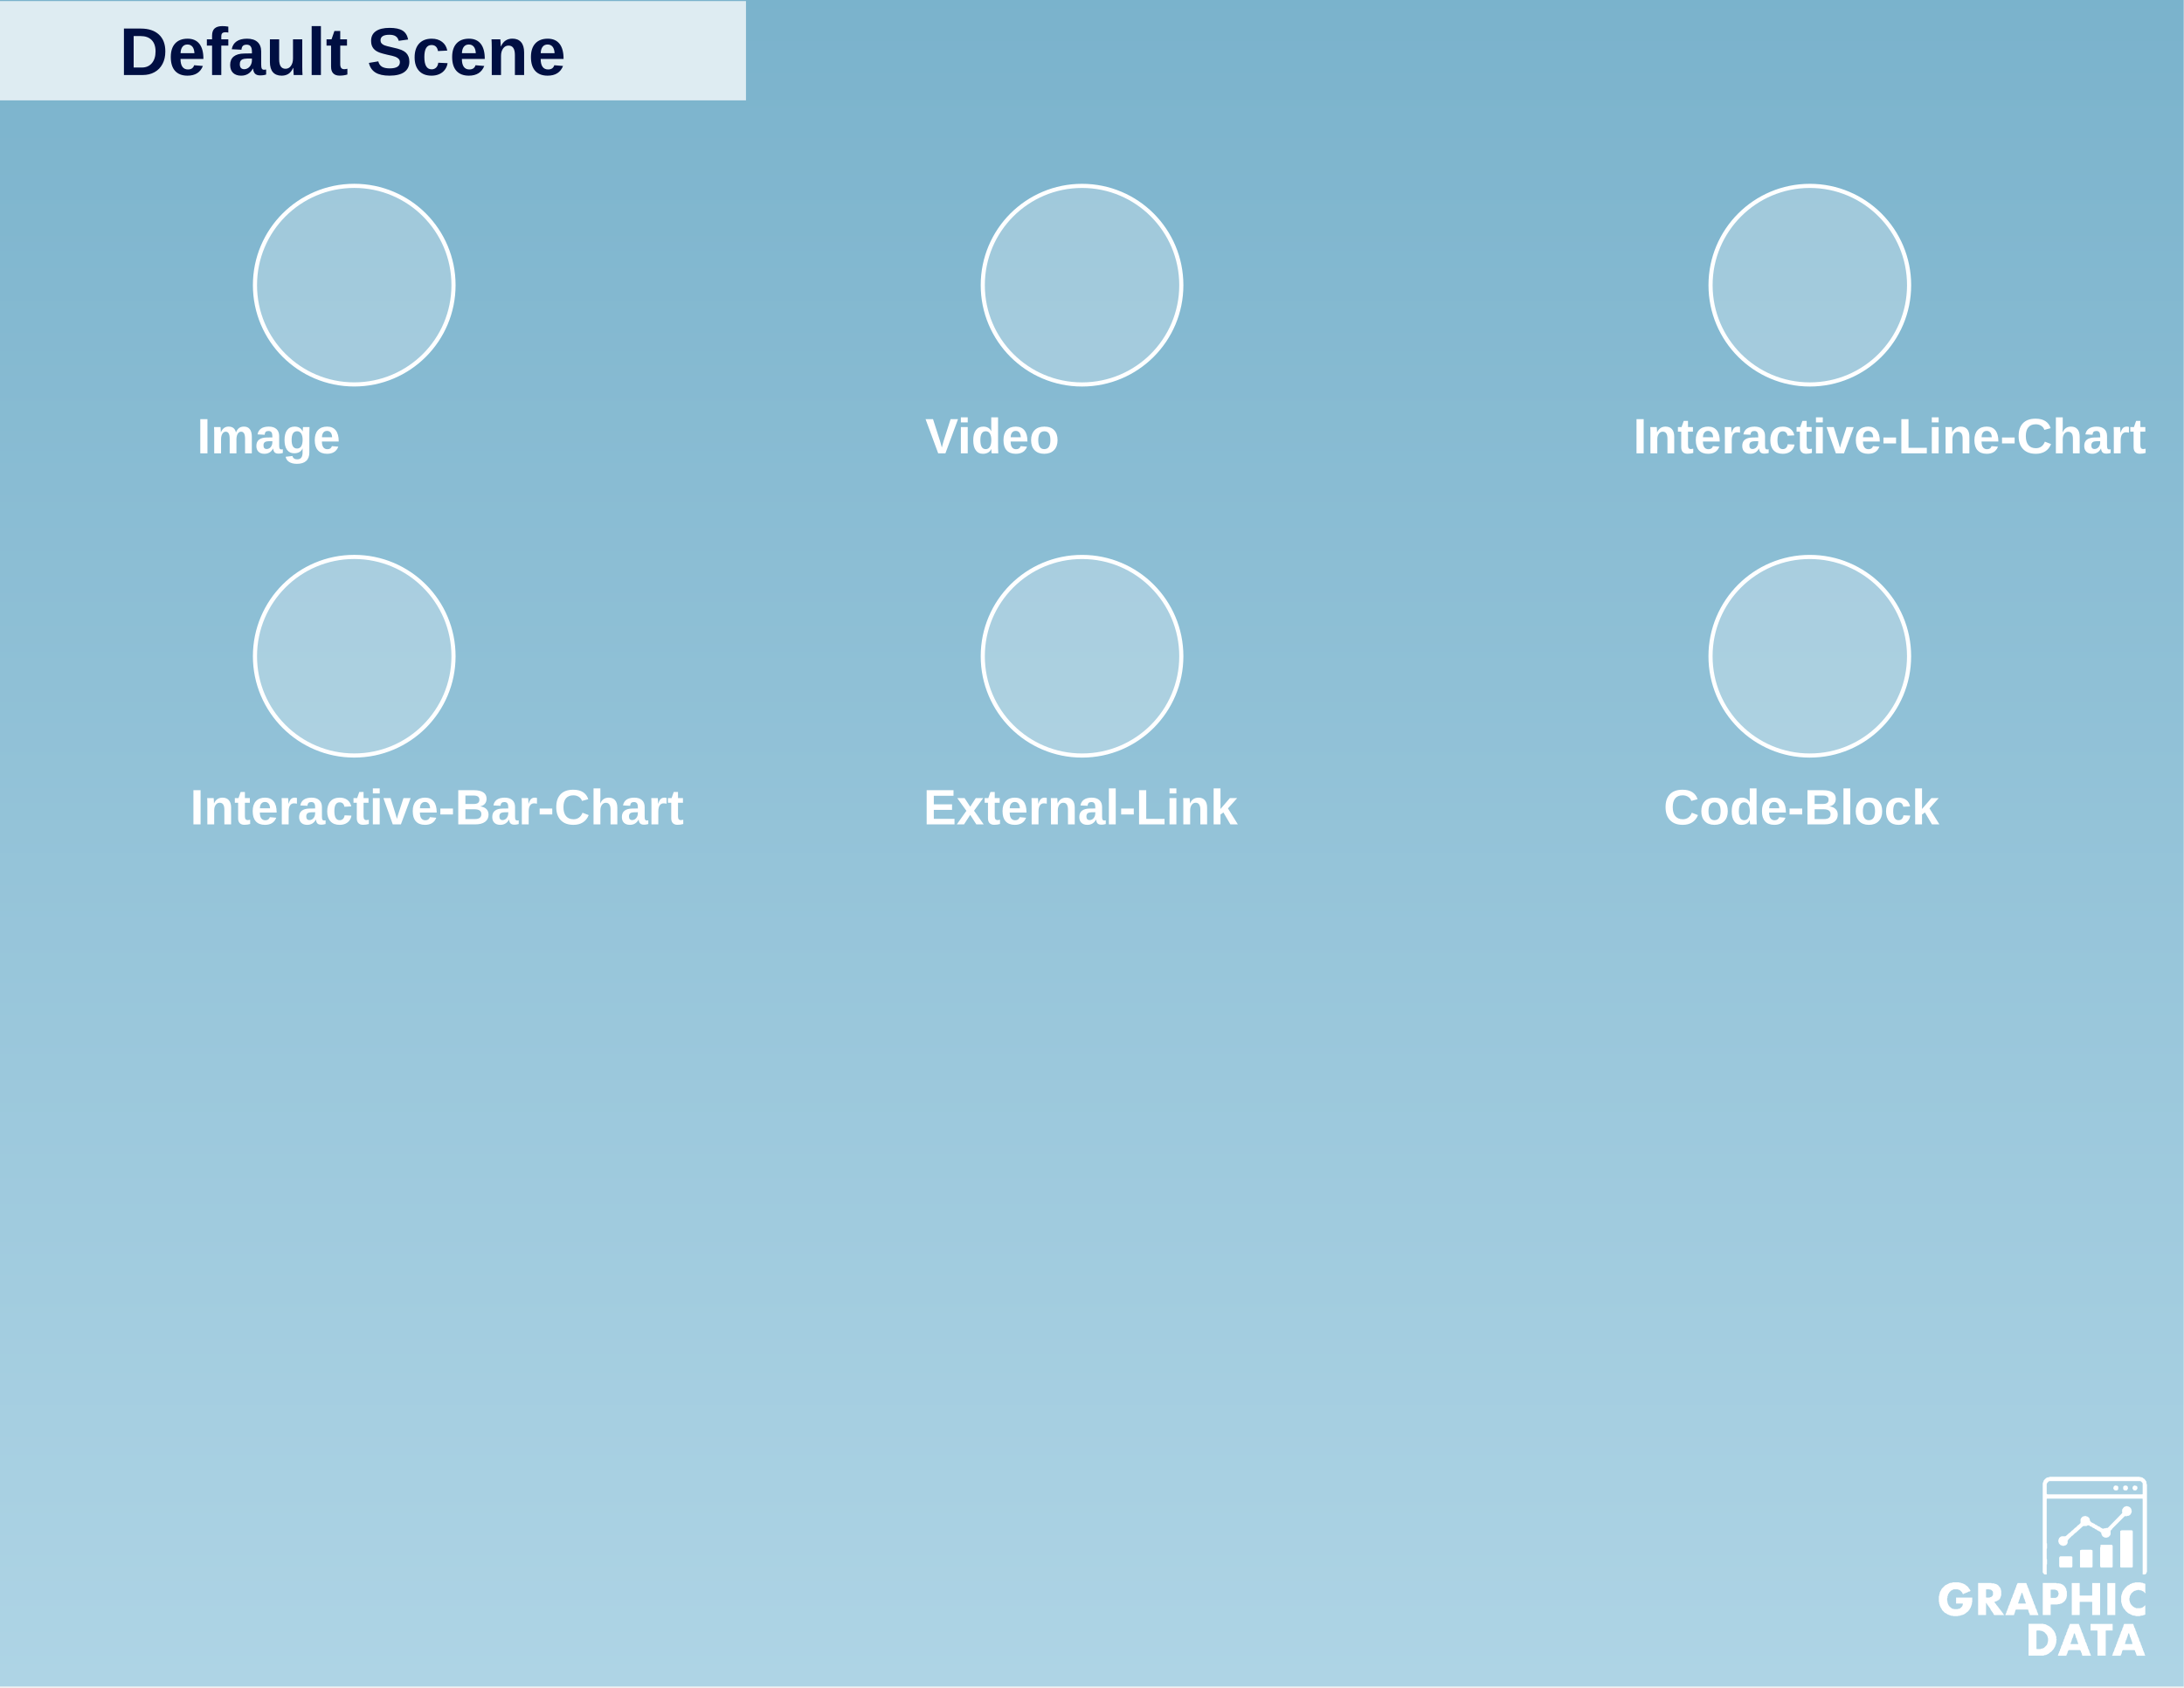
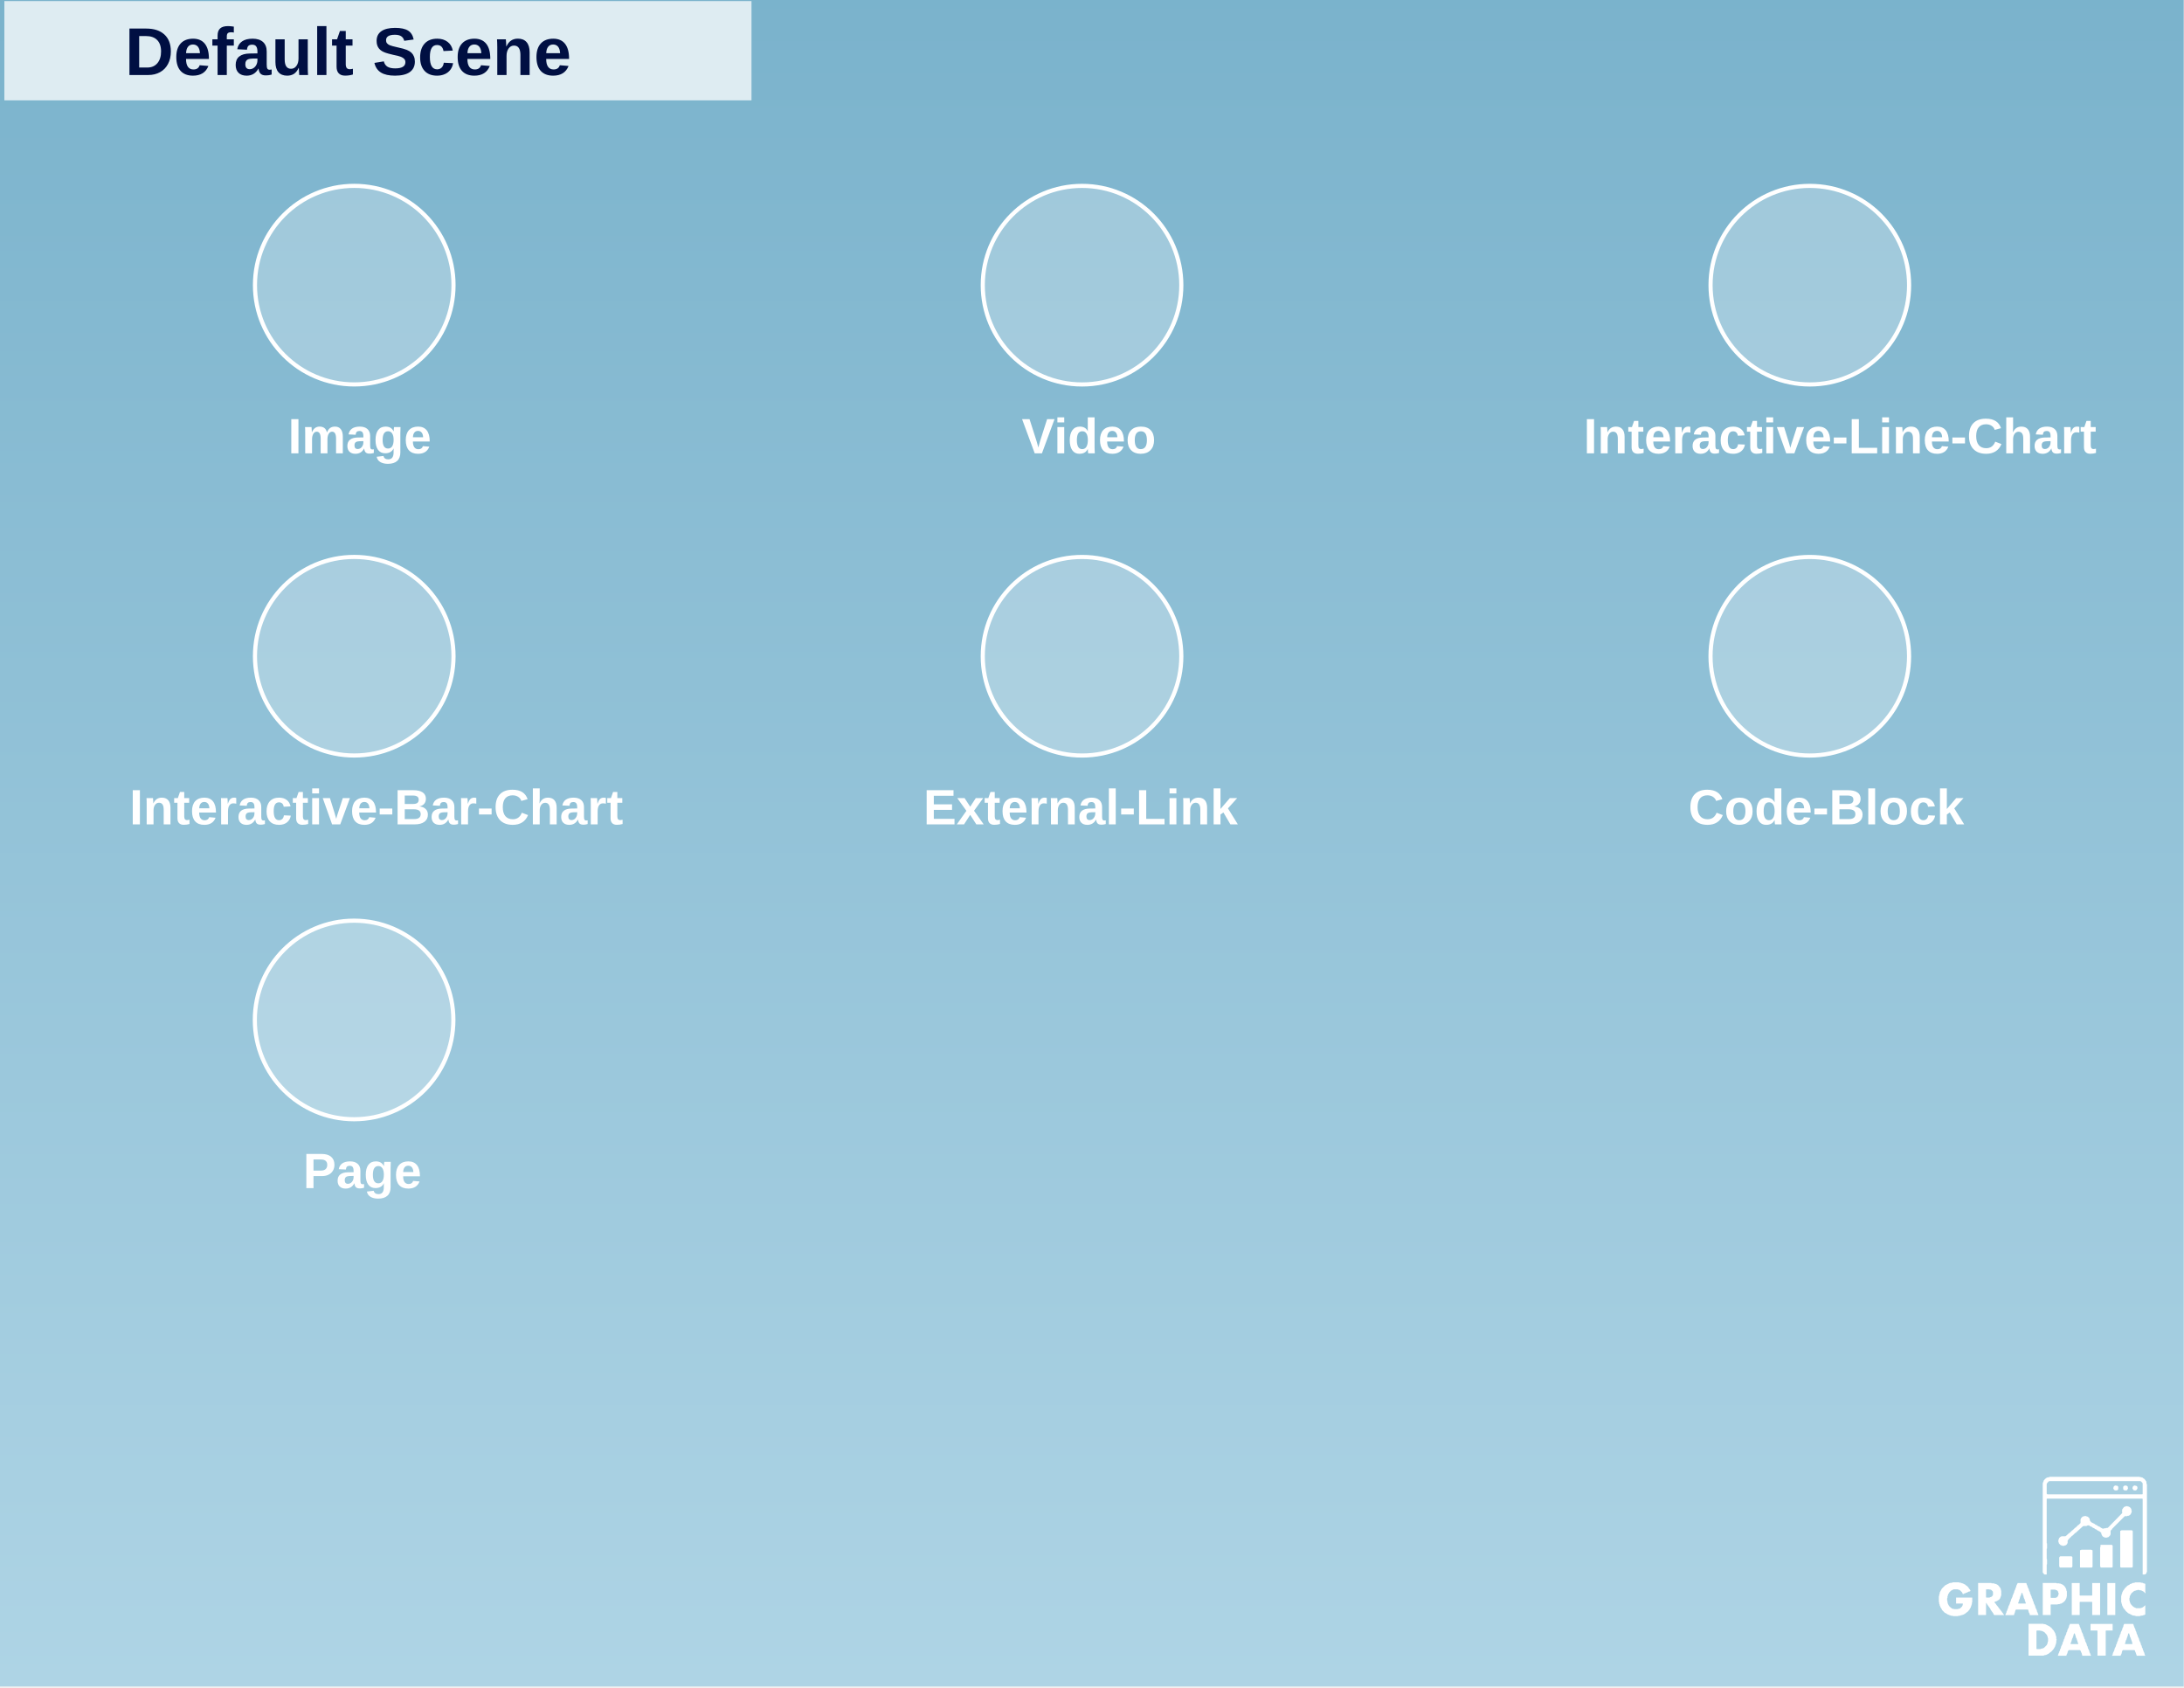
<svg xmlns="http://www.w3.org/2000/svg" id="Layer_1" version="1.1" viewBox="0 0 792 612">
-   <defs id="defs2">
-     <style id="style1">
+   <defs>
+     <style>
      .st0 {
        fill: #000f42;
        font-size: 24.48px;
      }

      .st0, .st1, .st2, .st3, .st4 {
        isolation: isolate;
      }

      .st0, .st4 {
        font-family: Arial-BoldMT, Arial;
        font-weight: 700;
      }

      .st5 {
        fill-rule: evenodd;
      }

      .st5, .st1, .st3, .st4 {
        fill: #fff;
      }

      .st1 {
        opacity: .75;
      }

      .st3 {
        opacity: .25;
      }

      .st6 {
        fill: none;
        stroke: #fff;
        stroke-miterlimit: 10;
        stroke-width: 1.5px;
      }

      .st7 {
        fill: url(#linear-gradient);
      }

      .st4 {
        font-size: 18px;
      }
    </style>
-     <linearGradient id="linear-gradient" x1="395.89" y1="-126.72" x2="395.89" y2="-927.45" gradientTransform="translate(0 -318) scale(1 -1)" gradientUnits="userSpaceOnUse">
-       <stop offset="0" stop-color="#6aa8c4" id="stop1" />
-       <stop offset="1" stop-color="#aed4e5" id="stop2" />
+     <linearGradient id="linear-gradient" x1="395.89" y1="1206.72" x2="395.89" y2="2007.45" gradientTransform="translate(0 -1398)" gradientUnits="userSpaceOnUse">
+       <stop offset="0" stop-color="#6aa8c4" />
+       <stop offset="1" stop-color="#aed4e5" />
    </linearGradient>
  </defs>
  <g id="background">
    <rect id="background_color" class="st7" x="-.11" y="-.5" width="792" height="612" />
-     <g id="title" transform="translate(-2)">
-       <rect id="title-text-background" class="st1" x="1.58" y="0.39" width="270.94" height="36" />
+     <g id="title">
+       <rect id="title-text-background" class="st1" x="1.58" y=".39" width="270.94" height="36" />
      <g id="title-text" class="st2">
-         <text class="st0" transform="translate(45.3,27.2)" id="text2">
-           <tspan x="0" y="0" id="tspan2">Default Scene</tspan>
-         </text>
+         <g class="st2">
+           <text class="st0" transform="translate(45.3 27.2)">
+             <tspan x="0" y="0">Default Scene</tspan>
+           </text>
+         </g>
      </g>
    </g>
    <g id="logo">
      <path id="path1" class="st5" d="M770.31,588.83l-.24.48-.12.6-.24.36-.12.6-.48.96-.12.6-.24.36-.12.6-.48.96-.12.6-.24.36-.12.6-.24.36-.12.6-.48.96-.12.6-.48.96-.12.6-.24.36h3.11l.36-.72.24-.96.24-.36h4.19l.24.24v.24l.24.36v.24l.12.12v.24l.12.12.12.48h3.11l-.24-.48-.12-.6-.24-.36v-.24l-.24-.36-.12-.6-.24-.36-.12-.6-.24-.36-.12-.6-.48-.96-.12-.6-.48-.96v-.24l-.36-.72-.12-.6-.24-.36-.12-.6-.48-.96v-.24l-.12-.12-.12-.48-.12-.12h-3.23.02,0ZM771.99,592.17l.12.12v.24l.12.12.24.96.24.36v.24l.12.12v.24l.12.12v.24l.12.12.24.96-.12.12h-2.51l-.12-.24.12-.12.24-.96.24-.36v-.24l.12-.12v-.24l.12-.12v-.24l.12-.12.24-.96.24-.24h0Z" />
-       <path id="path2-6" class="st5" d="M758.11,588.83v2.39h2.39l.12.12v8.97h2.99v-8.97l.12-.12h2.39v-2.39s-8.01,0-8.01,0Z" />
+       <path id="path2-6" class="st5" d="M758.11,588.83v2.39h2.39l.12.12v8.97h2.99v-8.97l.12-.12h2.39v-2.39h-8.01Z" />
      <path id="path3-1" class="st5" d="M750.58,588.83v.24l-.24.36-.12.6-.48.96-.12.6-.24.36-.12.6-.48.96-.12.6-.24.36-.12.6-.24.36-.12.6-.48.96-.12.6-.24.36-.12.6-.24.36v.24l-.24.36v.24l-.12.12-.12.48h3.11v-.24l.36-.72.12-.6.36-.48h4.07l.36.48v.24l.24.36.24.96h3.11v-.24l-.24-.36v-.24l-.24-.36-.12-.6-.48-.96-.12-.6-.24-.36-.12-.6-.48-.96-.12-.6-.24-.36-.12-.6-.24-.36-.12-.6-.48-.96-.12-.6-.24-.36v-.24l-.36-.72v-.24l-.24-.36v-.24h-3.35.02,0ZM752.25,592.17l.24.36v.24l.12.12.24.96.24.36v.24l.12.12v.24l.12.12v.24l.12.12v.24l.24.48-.12.12h-2.63l-.12-.12.12-.12v-.24l.12-.12v-.24l.12-.12.24-.96.24-.36v-.24l.12-.12.24-.96.24-.36h0Z" />
      <path id="path4-1" class="st5" d="M735.63,588.83v11.48h5.5l.12-.12.72-.12.96-.48.72-.6h.12l.96-1.08.6-1.08v-.24l.24-.48v-.36l.12-.12v-.84l.12-.12v-.24l-.12-.12v-.96l-.12-.12-.24-.96-.6-1.08-.48-.48v-.12l-.96-.84-1.67-.84h-.48l-.12-.12h-5.38v.04h-.01ZM738.62,591.22h1.2l.12.12h.48l.96.48.96,1.08.12.48.12.12v.36l.12.12v1.2l-.12.12v.36l-.12.12v.24l-.24.48-.96.96-.48.24h-.24l-.12.12h-.36l-.12.12h-1.32l-.12-.12v-6.46l.12-.12v-.02h0Z" />
      <path id="path5-5" class="st5" d="M764.21,574v11.6h2.87v-11.6h-2.87Z" />
      <path id="path6-6" class="st5" d="M751.3,574v11.6h2.87v-4.66l.12-.12h4.3l.12.12v4.66h2.87v-11.6h-2.87v4.42l-.12.12h-4.3l-.12-.12v-4.42h-2.87Z" />
      <path id="path7" class="st5" d="M740.78,574v11.6h2.87v-3.71l.12-.12h2.39l.12-.12h.6l.12-.12.6-.12.48-.36h.12l.72-.72.48-.96v-.36l.12-.12v-1.91l-.12-.12-.12-.72-.48-.84-.6-.6-.96-.48h-.36l-.12-.12h-.96l-.12-.12h-4.9v.02h0ZM743.65,576.51l.12-.12h1.55l.12.12.48.12.36.36.12.48.12.12v.6l-.12.12-.12.48-.36.36-.48.24h-1.67l-.12-.12v-2.75h0Z" />
      <path id="path8" class="st5" d="M731.69,574l-.48.96-.12.6-.24.36v.24l-.36.72-.12.6-.24.36v.24l-.24.36-.12.6-.48.96-.12.6-.24.36-.12.6-.48.96-.12.6-.24.36v.24l-.36.72v.24l-.36.72v.24h3.11v-.24l.12-.12v-.24l.12-.12.24-.96.24-.36h4.3l.12.12.24.96.24.36.12.6h3.11l-.12-.48-.12-.12v-.24l-.24-.36-.12-.6-.48-.96-.12-.6-.48-.96-.12-.6-.24-.36-.12-.6-.24-.36-.12-.6-.24-.36v-.24l-.24-.36-.12-.6-.24-.36-.12-.6-.48-.96v-.24l-.36-.72v-.24l-.12-.12h-3.11.03,0ZM733.24,577.47l.24.36v.24l.12.12v.24l.12.12.24.96.24.36v.24l.12.12v.24l.12.12v.24l.24.48-.12.12h-2.63l-.12-.12.24-.48v-.24l.12-.12v-.24l.12-.12v-.24l.12-.12.24-.96.24-.36.12-.6.24-.36h0Z" />
      <path id="path9" class="st5" d="M717.34,574v11.6h2.87v-4.3l.12-.12.24.48,1.2,1.67.12.36.96,1.32.12.36.24.24h3.59l-.48-.6v-.12l-.36-.36v-.12l-.36-.36v-.12l-.48-.48v-.12l-.36-.36v-.12l-.36-.36v-.12l-.48-.48v-.12l-.72-.84.72-.36h.24l.24-.24.48-.24.48-.6.12-.48.12-.12v-.24l.12-.12v-1.79l-.12-.12v-.36l-.36-.72-.36-.36v-.12l-.6-.48-.48-.24-.6-.12-.12-.12h-.84l-.12-.12h-4.78v.02h0ZM720.33,576.27h1.08l.12.12h.36l.24.12.48.48.12.24v1.08l-.12.24-.48.48-.48.12-.12.12h-1.2l-.12-.12v-2.75l.12-.12h0Z" />
      <path id="path10" class="st5" d="M774.26,573.76l-.12.12-.84.12-.36.24-.48.12-.24.24-.72.36-1.08,1.08v.12l-.48.6-.36.72v.24l-.24.48v.36l-.12.12v2.27l.12.12v.36l.12.12.12.6.48.96.72.84v.12l.96.84,1.67.84.96.12.12.12h1.55l.12-.12.96-.12.12-.12h.24l.48-.24v-3.35l-.84.72-.48.24h-.24l-.12.12h-1.67l-.36-.24h-.24l-.24-.24h-.12l-.84-.84v-.12l-.24-.24-.12-.48-.12-.12v-.36l-.12-.12v-.96l.12-.12v-.48l.6-1.08.84-.72.48-.24h.24l.12-.12h.36l.12-.12h.72l.12.12h.48l.96.48.6.6.12-.24-.12-.12v-3.11h-.24l-.12-.12h-.24l-.48-.24h-.48l-.12-.12h-2.03Z" />
      <path id="path11" class="st5" d="M707.05,574l-1.67.84-1.2,1.2-.72,1.32-.12.72-.12.12v.48l-.12.12v2.03l.12.12v.6l.12.12.12.6.24.36v.24l.24.24.36.72.96.96.72.36.24.24h.24l.36.24h.24l.48.24h.6l.12.12h1.79l.12-.12h.6l.12-.12.96-.24.72-.36.72-.6h.12l.84-.96.12-.36.24-.24.12-.48.12-.12v-.24l.12-.12v-.24l.12-.12v-.6l.12-.12v-1.67h-5.86v2.15h2.39l.12.24-.12.12v.24l-.24.48-.6.6-.48.24h-.36l-.12.12h-1.32l-.12-.12h-.36l-.48-.24-.36-.36h-.12l-.48-.6-.36-.72v-.24l-.12-.12v-.6l-.12-.12v-.84l.12-.12v-.6l.12-.12.12-.6.36-.48v-.12l.72-.72.96-.48h1.43l.12.12h.24l.48.24.72.72.36.72.6-.36h.24l.36-.24h.24l.6-.36h.24l.48-.24-.24-.48-.48-.6v-.12l-.72-.72h-.12l-.36-.36-.96-.48h-.24l-.48-.24h-.48l-.12-.12h-2.27l-.12.12-.96.12h0Z" />
-       <path id="path12" class="st5" d="M746.87,564.55l-.12.24v3.11l.24.48h4.3l.24-.36v-3.35l-.12-.24-.24-.12h-4.07l-.24.24s.01,0,.01,0Z" />
-       <path id="path13" class="st5" d="M754.41,562.04l-.12.12v6.1l.12.12h4.19l.24-.24v-5.98l-.48-.24h-3.59l-.12.12s-.24,0-.24,0Z" />
+       <path id="path12" class="st5" d="M746.87,564.55l-.12.24v3.11l.24.48h4.3l.24-.36v-3.35l-.12-.24-.24-.12h-4.07l-.24.24h.01Z" />
+       <path id="path13" class="st5" d="M754.41,562.04l-.12.12v6.1l.12.12h4.19l.24-.24v-5.98l-.48-.24h-3.59l-.12.12h-.24Z" />
      <path id="path14" class="st5" d="M761.94,560.13l-.24.12v.72l-.12.12v6.82l.12.12v.24l.12.12h4.07l.24-.24v-7.65l-.24-.36h-3.95Z" />
      <path id="path15" class="st5" d="M769.35,554.87l-.48.24v13.03l.24.24h4.07l.24-.24v-12.91l-.12-.24-.24-.12h-3.71Z" />
-       <path id="path16" class="st5" d="M772.94,547.33l-.24-.48-.36-.36-.48-.24h-.24l-.12-.12h-.48l-.12.12h-.24l-.48.24-.6.84v.48l-.12.12.12.12v.6l-5.14,5.26-.24.12h-.48l-.12.12h-.6l-.12.12h-.36l-.72-.36-.24-.24-.84-.36-.24-.24-.6-.24-.24-.24-1.2-.6-.48-.48-.24-.96-.6-.6-.48-.12-.12-.12h-.72l-.12.12h-.24l-.24.12-.48.48-.24.48v1.32l-.72.72h-.12l-.96.96h-.12l-.96.96h-.12l-.96.96h-.12l-1.2,1.08-.24.12h-1.32l-.48.24-.48.48-.12.48-.12.12v.72l.12.12v.24l.12.24.6.6.48.12.12.12h.72l.12-.12.48-.12.36-.36.24-.48v-.84l.24-.24v-.12l1.43-1.43h.12l.96-.96h.12l2.63-2.39.24-.12h1.08l.48-.24h.48l.24.24.84.36.24.24.6.24.24.24.6.24.24.24.96.48.48.48v.36l.36.72.24.24.72.36h.72l.12-.12h.24l.24-.12.48-.48.24-.48v-1.32l.6-.6v-.12l4.54-4.54h.84l.12-.12h.36l.48-.24.36-.36v-.12l.24-.24v-.36l.12-.12v-.48l-.12-.12v-.24s.02-.02.02-.02Z" />
+       <path id="path16" class="st5" d="M772.94,547.33l-.24-.48-.36-.36-.48-.24h-.24l-.12-.12h-.48l-.12.12h-.24l-.48.24-.6.84v.48l-.12.12.12.12v.6l-5.14,5.26-.24.12h-.48l-.12.12h-.6l-.12.12h-.36l-.72-.36-.24-.24-.84-.36-.24-.24-.6-.24-.24-.24-1.2-.6-.48-.48-.24-.96-.6-.6-.48-.12-.12-.12h-.72l-.12.12h-.24l-.24.12-.48.48-.24.48v1.32l-.72.72h-.12l-.96.96h-.12l-.96.96h-.12l-.96.96h-.12l-1.2,1.08-.24.12h-1.32l-.48.24-.48.48-.12.48-.12.12v.72l.12.12v.24l.12.24.6.6.48.12.12.12h.72l.12-.12.48-.12.36-.36.24-.48v-.84l.24-.24v-.12l1.43-1.43h.12l.96-.96h.12l2.63-2.39.24-.12h1.08l.48-.24h.48l.24.24.84.36.24.24.6.24.24.24.6.24.24.24.96.48.48.48v.36l.36.72.24.24.72.36h.72l.12-.12h.24l.24-.12.48-.48.24-.48v-1.32l.6-.6v-.12l4.54-4.54h.84l.12-.12h.36l.48-.24.36-.36v-.12l.24-.24v-.36l.12-.12v-.48l-.12-.12v-.24l.02-.02Z" />
      <path id="path17" class="st5" d="M773.78,538.72l-.36.36-.12.6.36.6.24.12h.72l.48-.6v-.6l-.12-.24-.36-.24h-.24l-.12-.12-.48.12Z" />
-       <path id="path18" class="st5" d="M770.31,538.72l-.36.36v.84l.12.24.36.24h.72l.24-.12.36-.72-.12-.12v-.36l-.36-.36h-.24l-.12-.12-.6.12Z" />
-       <path id="path19" class="st5" d="M766.84,538.72l-.36.36v.24l-.12.12v.24l.24.48.36.24h.72l.24-.12.24-.36v-.84l-.36-.36h-.36l-.12-.12s-.48.12-.48.12Z" />
+       <path id="path18" class="st5" d="M770.31,538.72l-.36.36v.84l.12.24.36.24h.72l.24-.12.36-.72-.12-.12v-.36l-.36-.36h-.24l-.12-.12-.6.12h0Z" />
+       <path id="path19" class="st5" d="M766.84,538.72l-.36.36v.24l-.12.12v.24l.24.48.36.24h.72l.24-.12.24-.36v-.84l-.36-.36h-.36l-.12-.12-.48.12h0Z" />
      <path id="path20" class="st5" d="M741.49,536.33v.12l-.36.36-.12.48-.12.12v.24l-.12.12v32.41l.48.6.24.12h.72v-3.59l.12-.12v-1.79l-.12-.12v-3.71l.12-.12v-1.79l-.12-.12v-16.02l.12-.12h34.56l.12.12v27.38h.84l.48-.36.12-.48.12-.12v-31.7l-.12-.12-.12-.96-.72-.96h-.12l-.6-.48h-.24l-.12-.12h-.48l-.12-.12h-32.65l-.12.12-.72.12-.48.24-.36.36h-.12,0ZM742.21,538.12l.24-.48.48-.48.24-.12h33l.24.12.48.48.12.24v3.83l-.12.12h-34.44l-.24-.24v-3.47h0Z" />
    </g>
  </g>
  <g id="icons">
    <g id="Code-Block">
      <g id="Code-Block-text" class="st2">
-         <g class="st2" id="g3">
-           <text class="st4" transform="translate(603.26 298.91)" id="text3">
-             <tspan x="0" y="0" id="tspan3">Code-Block</tspan>
-           </text>
+         <g class="st2">
+           <g class="st2">
+             <text class="st4" transform="translate(612.26 298.91)">
+               <tspan x="0" y="0">Code-Block</tspan>
+             </text>
+           </g>
        </g>
      </g>
      <circle id="circle13-21" class="st3" cx="656.3" cy="237.95" r="36" />
      <circle id="circle14-21" class="st6" cx="656.3" cy="237.95" r="36" />
    </g>
    <g id="External-Link">
      <g id="External-Link-text" class="st2">
-         <g class="st2" id="g4">
-           <text class="st4" transform="translate(334.84 298.91)" id="text4">
-             <tspan x="0" y="0" id="tspan4">External-Link</tspan>
-           </text>
+         <g class="st2">
+           <g class="st2">
+             <text class="st4" transform="translate(334.84 298.91)">
+               <tspan x="0" y="0">External-Link</tspan>
+             </text>
+           </g>
        </g>
      </g>
      <circle id="circle15-21" class="st3" cx="392.39" cy="237.95" r="36" />
      <circle id="circle16-21" class="st6" cx="392.39" cy="237.95" r="36" />
    </g>
    <g id="Interactive-Bar-Chart">
      <g id="Interactive-Bar-Chart-text" class="st2">
-         <g class="st2" id="g5">
-           <text class="st4" transform="translate(68.94 298.91)" id="text5">
-             <tspan x="0" y="0" id="tspan5">Interactive-Bar-Chart</tspan>
-           </text>
+         <g class="st2">
+           <g class="st2">
+             <text class="st4" transform="translate(46.94 298.91)">
+               <tspan x="0" y="0">Interactive-Bar-Chart</tspan>
+             </text>
+           </g>
        </g>
      </g>
      <circle id="circle17-21" class="st3" cx="128.46" cy="237.94" r="36" />
      <circle id="circle18-21" class="st6" cx="128.46" cy="237.94" r="36" />
    </g>
    <g id="Interactive-Line-Chart">
      <g id="Interactive-Line-Chart-text" class="st2">
-         <g class="st2" id="g6">
-           <text class="st4" transform="translate(592.26 164.37)" id="text6">
-             <tspan x="0" y="0" id="tspan6">Interactive-Line-Chart</tspan>
-           </text>
+         <g class="st2">
+           <g class="st2">
+             <text class="st4" transform="translate(574.26 164.37)">
+               <tspan x="0" y="0">Interactive-Line-Chart</tspan>
+             </text>
+           </g>
        </g>
      </g>
      <circle id="circle19-21" class="st3" cx="656.31" cy="103.4" r="36" />
      <circle id="circle20-21" class="st6" cx="656.31" cy="103.4" r="36" />
    </g>
    <g id="Video">
      <g id="Video-text" class="st2">
-         <g class="st2" id="g7">
-           <text class="st4" transform="translate(335.52 164.37)" id="text7">
-             <tspan x="0" y="0" id="tspan7">Video</tspan>
-           </text>
+         <g class="st2">
+           <g class="st2">
+             <text class="st4" transform="translate(370.52 164.37)">
+               <tspan x="0" y="0">Video</tspan>
+             </text>
+           </g>
        </g>
      </g>
      <circle id="circle21-21" class="st3" cx="392.39" cy="103.4" r="36" />
      <circle id="circle22-21" class="st6" cx="392.39" cy="103.4" r="36" />
    </g>
    <g id="Image">
      <g id="Image-text" class="st2">
-         <g class="st2" id="g8">
-           <text class="st4" transform="translate(71.43 164.37)" id="text8">
-             <tspan x="0" y="0" id="tspan8">Image</tspan>
-           </text>
+         <g class="st2">
+           <g class="st2">
+             <text class="st4" transform="translate(104.43 164.37)">
+               <tspan x="0" y="0">Image</tspan>
+             </text>
+           </g>
        </g>
      </g>
      <circle id="circle23-21" class="st3" cx="128.46" cy="103.39" r="36" />
      <circle id="circle24-21" class="st6" cx="128.46" cy="103.39" r="36" />
    </g>
+     <g id="Page">
+       <g id="Page-text" class="st2">
+         <g class="st2">
+           <g class="st2">
+             <text class="st4" transform="translate(109.89 430.8)">
+               <tspan x="0" y="0">Page</tspan>
+             </text>
+           </g>
+         </g>
+       </g>
+       <circle id="circle17-211" data-name="circle17-21" class="st3" cx="128.41" cy="369.83" r="36" />
+       <circle id="circle18-211" data-name="circle18-21" class="st6" cx="128.41" cy="369.83" r="36" />
+     </g>
  </g>
</svg>
